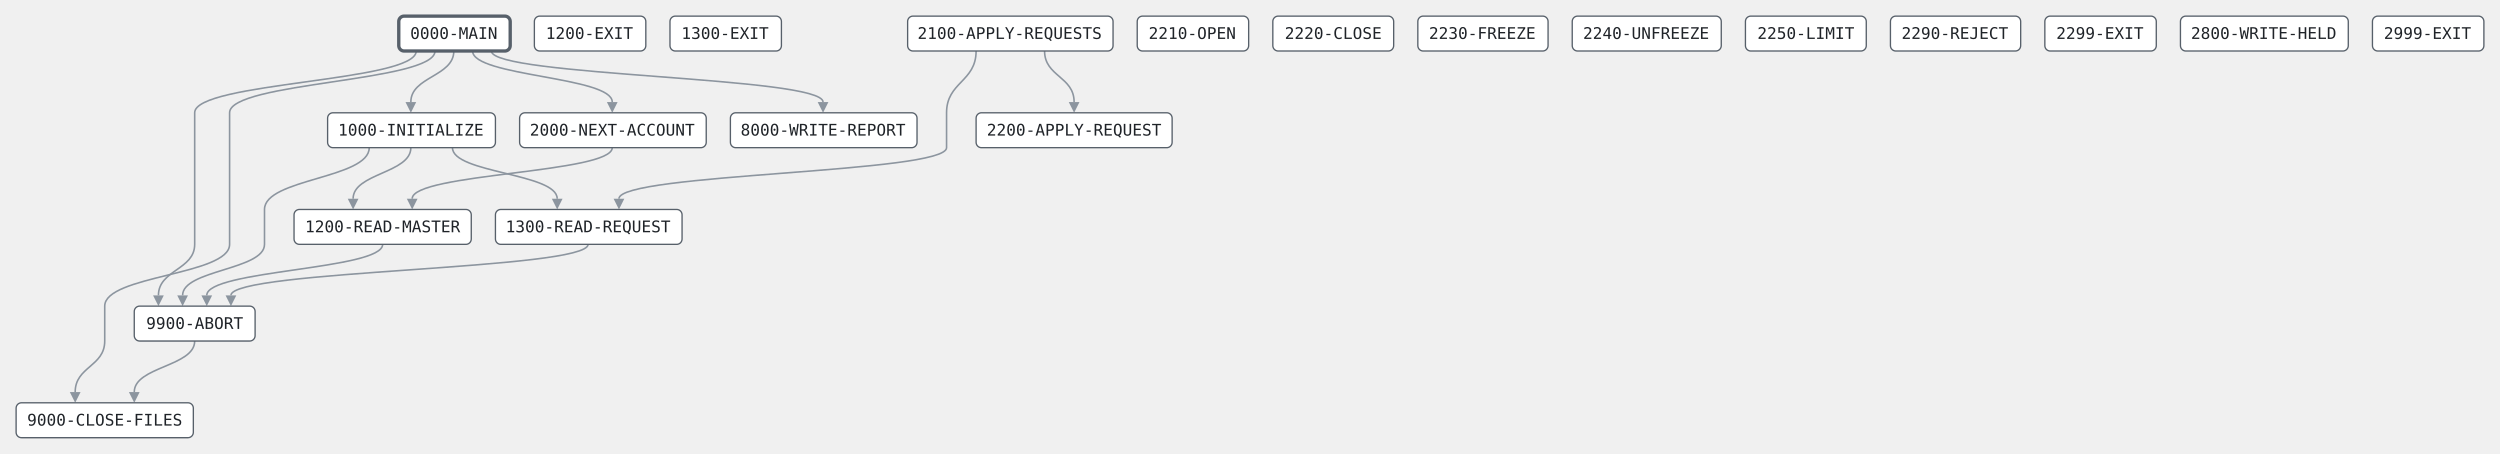
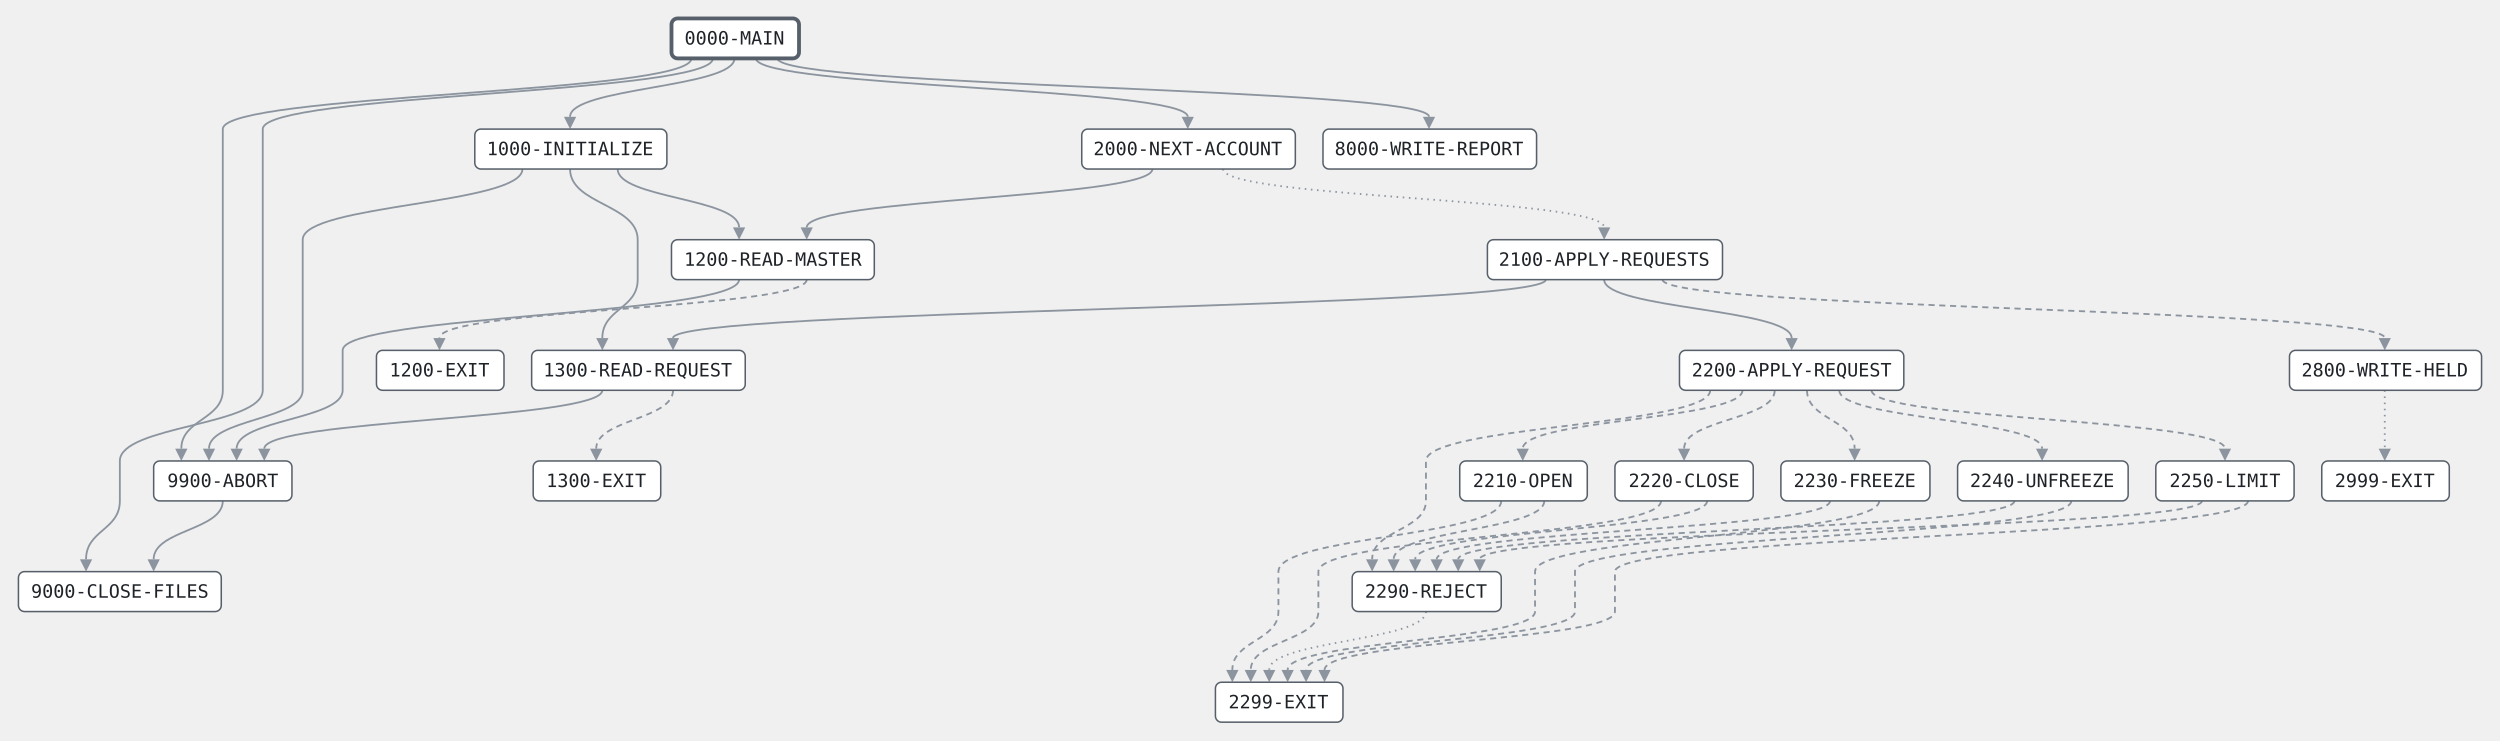
- <svg xmlns="http://www.w3.org/2000/svg" width="1862" height="338" viewBox="0 0 1862 338" font-family="ui-monospace, SFMono-Regular, Menlo, Consolas, monospace" font-size="12">
+ <svg xmlns="http://www.w3.org/2000/svg" width="1627" height="482" viewBox="0 0 1627 482" font-family="ui-monospace, SFMono-Regular, Menlo, Consolas, monospace" font-size="12">
  <style>
.box { fill: #ffffff; stroke: #57606a; stroke-width: 1 }
.box.emphasis { stroke-width: 2.5 }
.label { fill: #1f2328 }
.edge { fill: none; stroke: #8c959f; stroke-width: 1.2 }
.edge.dashed { stroke-dasharray: 4 3 }
.edge.dotted { stroke-dasharray: 1 3 }
.head { fill: #8c959f }
@media (prefers-color-scheme: dark) {
  .box { fill: #161b22; stroke: #8b949e }
  .label { fill: #e6edf3 }
  .edge { stroke: #6e7681 }
  .head { fill: #6e7681 }
}
</style>
  <defs>
    <marker id="arrow" viewBox="0 0 8 8" refX="0" refY="4" markerUnits="userSpaceOnUse" markerWidth="8" markerHeight="8" orient="auto-start-reverse">
      <path class="head" d="M0,0 L8,4 L0,8 z" />
    </marker>
  </defs>
-   <path class="edge" d="M338,38 C338,57 306,57 306,76" marker-end="url(#arrow)" />
-   <path class="edge" d="M352,38 C352,57 456,57 456,76" marker-end="url(#arrow)" />
-   <path class="edge" d="M310,38 C310,61 145,61 145,84 L145,110 C145,133 145,133 145,156 L145,182 C145,201 118,201 118,220" marker-end="url(#arrow)" />
-   <path class="edge" d="M366,38 C366,57 613,57 613,76" marker-end="url(#arrow)" />
-   <path class="edge" d="M324,38 C324,61 171,61 171,84 L171,110 C171,133 171,133 171,156 L171,182 C171,205 78,205 78,228 L78,254 C78,273 56,273 56,292" marker-end="url(#arrow)" />
-   <path class="edge" d="M275,110 C275,133 197,133 197,156 L197,182 C197,201 136,201 136,220" marker-end="url(#arrow)" />
-   <path class="edge" d="M306,110 C306,129 263,129 263,148" marker-end="url(#arrow)" />
-   <path class="edge" d="M337,110 C337,129 415,129 415,148" marker-end="url(#arrow)" />
-   <path class="edge" d="M285,182 C285,201 154,201 154,220" marker-end="url(#arrow)" />
-   <path class="edge" d="M438,182 C438,201 172,201 172,220" marker-end="url(#arrow)" />
-   <path class="edge" d="M456,110 C456,129 307,129 307,148" marker-end="url(#arrow)" />
-   <path class="edge" d="M778,38 C778,57 800,57 800,76" marker-end="url(#arrow)" />
-   <path class="edge" d="M727,38 C727,61 705,61 705,84 L705,110 C705,129 461,129 461,148" marker-end="url(#arrow)" />
-   <path class="edge" d="M145,254 C145,273 100,273 100,292" marker-end="url(#arrow)" />
+   <path class="edge" d="M478,38 C478,57 371,57 371,76" marker-end="url(#arrow)" />
+   <path class="edge" d="M492,38 C492,57 773,57 773,76" marker-end="url(#arrow)" />
+   <path class="edge" d="M450,38 C450,61 145,61 145,84 L145,110 C145,133 145,133 145,156 L145,182 C145,205 145,205 145,228 L145,254 C145,273 118,273 118,292" marker-end="url(#arrow)" />
+   <path class="edge" d="M506,38 C506,57 930,57 930,76" marker-end="url(#arrow)" />
+   <path class="edge" d="M464,38 C464,61 171,61 171,84 L171,110 C171,133 171,133 171,156 L171,182 C171,205 171,205 171,228 L171,254 C171,277 78,277 78,300 L78,326 C78,345 56,345 56,364" marker-end="url(#arrow)" />
+   <path class="edge" d="M340,110 C340,133 197,133 197,156 L197,182 C197,205 197,205 197,228 L197,254 C197,273 136,273 136,292" marker-end="url(#arrow)" />
+   <path class="edge" d="M402,110 C402,129 481,129 481,148" marker-end="url(#arrow)" />
+   <path class="edge" d="M371,110 C371,133 415,133 415,156 L415,182 C415,201 392,201 392,220" marker-end="url(#arrow)" />
+   <path class="edge" d="M481,182 C481,205 223,205 223,228 L223,254 C223,273 154,273 154,292" marker-end="url(#arrow)" />
+   <path class="edge dashed" d="M525,182 C525,201 286,201 286,220" marker-end="url(#arrow)" />
+   <path class="edge" d="M392,254 C392,273 172,273 172,292" marker-end="url(#arrow)" />
+   <path class="edge dashed" d="M438,254 C438,273 388,273 388,292" marker-end="url(#arrow)" />
+   <path class="edge" d="M750,110 C750,129 525,129 525,148" marker-end="url(#arrow)" />
+   <path class="edge dotted" d="M796,110 C796,129 1044,129 1044,148" marker-end="url(#arrow)" />
+   <path class="edge" d="M1044,182 C1044,201 1166,201 1166,220" marker-end="url(#arrow)" />
+   <path class="edge" d="M1006,182 C1006,201 438,201 438,220" marker-end="url(#arrow)" />
+   <path class="edge dashed" d="M1082,182 C1082,201 1552,201 1552,220" marker-end="url(#arrow)" />
+   <path class="edge dashed" d="M1134,254 C1134,273 991,273 991,292" marker-end="url(#arrow)" />
+   <path class="edge dashed" d="M1113,254 C1113,277 928,277 928,300 L928,326 C928,345 893,345 893,364" marker-end="url(#arrow)" />
+   <path class="edge dashed" d="M1155,254 C1155,273 1096,273 1096,292" marker-end="url(#arrow)" />
+   <path class="edge dashed" d="M1176,254 C1176,273 1207,273 1207,292" marker-end="url(#arrow)" />
+   <path class="edge dashed" d="M1197,254 C1197,273 1329,273 1329,292" marker-end="url(#arrow)" />
+   <path class="edge dashed" d="M1218,254 C1218,273 1448,273 1448,292" marker-end="url(#arrow)" />
+   <path class="edge dashed" d="M1005,326 C1005,345 907,345 907,364" marker-end="url(#arrow)" />
+   <path class="edge dashed" d="M977,326 C977,349 832,349 832,372 L832,398 C832,417 802,417 802,436" marker-end="url(#arrow)" />
+   <path class="edge dashed" d="M1111,326 C1111,345 921,345 921,364" marker-end="url(#arrow)" />
+   <path class="edge dashed" d="M1081,326 C1081,349 858,349 858,372 L858,398 C858,417 814,417 814,436" marker-end="url(#arrow)" />
+   <path class="edge dashed" d="M1191,326 C1191,345 935,345 935,364" marker-end="url(#arrow)" />
+   <path class="edge dashed" d="M1223,326 C1223,349 999,349 999,372 L999,398 C999,417 838,417 838,436" marker-end="url(#arrow)" />
+   <path class="edge dashed" d="M1311,326 C1311,345 949,345 949,364" marker-end="url(#arrow)" />
+   <path class="edge dashed" d="M1348,326 C1348,349 1025,349 1025,372 L1025,398 C1025,417 850,417 850,436" marker-end="url(#arrow)" />
+   <path class="edge dashed" d="M1433,326 C1433,345 963,345 963,364" marker-end="url(#arrow)" />
+   <path class="edge dashed" d="M1463,326 C1463,349 1051,349 1051,372 L1051,398 C1051,417 862,417 862,436" marker-end="url(#arrow)" />
+   <path class="edge dotted" d="M928,398 C928,417 826,417 826,436" marker-end="url(#arrow)" />
+   <path class="edge dotted" d="M1552,254 C1552,273 1552,273 1552,292" marker-end="url(#arrow)" />
+   <path class="edge" d="M145,326 C145,345 100,345 100,364" marker-end="url(#arrow)" />
  <a href="../../../pangaea/programs/ACCTMNT.cbl#L128">
-     <rect class="box emphasis" x="297" y="12" width="83" height="26" rx="4" />
-     <text class="label" x="338" y="29" text-anchor="middle">0000-MAIN</text>
+     <rect class="box emphasis" x="437" y="12" width="83" height="26" rx="4" />
+     <text class="label" x="478" y="29" text-anchor="middle">0000-MAIN</text>
  </a>
  <a href="../../../pangaea/programs/ACCTMNT.cbl#L145">
-     <rect class="box" x="244" y="84" width="125" height="26" rx="4" />
-     <text class="label" x="306" y="101" text-anchor="middle">1000-INITIALIZE</text>
+     <rect class="box" x="309" y="84" width="125" height="26" rx="4" />
+     <text class="label" x="371" y="101" text-anchor="middle">1000-INITIALIZE</text>
  </a>
  <a href="../../../pangaea/programs/ACCTMNT.cbl#L162">
-     <rect class="box" x="219" y="156" width="132" height="26" rx="4" />
-     <text class="label" x="285" y="173" text-anchor="middle">1200-READ-MASTER</text>
+     <rect class="box" x="437" y="156" width="132" height="26" rx="4" />
+     <text class="label" x="503" y="173" text-anchor="middle">1200-READ-MASTER</text>
  </a>
  <a href="../../../pangaea/programs/ACCTMNT.cbl#L173">
-     <rect class="box" x="398" y="12" width="83" height="26" rx="4" />
-     <text class="label" x="439" y="29" text-anchor="middle">1200-EXIT</text>
+     <rect class="box" x="245" y="228" width="83" height="26" rx="4" />
+     <text class="label" x="286" y="245" text-anchor="middle">1200-EXIT</text>
  </a>
  <a href="../../../pangaea/programs/ACCTMNT.cbl#L177">
-     <rect class="box" x="369" y="156" width="139" height="26" rx="4" />
-     <text class="label" x="438" y="173" text-anchor="middle">1300-READ-REQUEST</text>
+     <rect class="box" x="346" y="228" width="139" height="26" rx="4" />
+     <text class="label" x="415" y="245" text-anchor="middle">1300-READ-REQUEST</text>
  </a>
  <a href="../../../pangaea/programs/ACCTMNT.cbl#L189">
-     <rect class="box" x="499" y="12" width="83" height="26" rx="4" />
-     <text class="label" x="540" y="29" text-anchor="middle">1300-EXIT</text>
+     <rect class="box" x="347" y="300" width="83" height="26" rx="4" />
+     <text class="label" x="388" y="317" text-anchor="middle">1300-EXIT</text>
  </a>
  <a href="../../../pangaea/programs/ACCTMNT.cbl#L195">
-     <rect class="box" x="387" y="84" width="139" height="26" rx="4" />
-     <text class="label" x="456" y="101" text-anchor="middle">2000-NEXT-ACCOUNT</text>
+     <rect class="box" x="704" y="84" width="139" height="26" rx="4" />
+     <text class="label" x="773" y="101" text-anchor="middle">2000-NEXT-ACCOUNT</text>
  </a>
  <a href="../../../pangaea/programs/ACCTMNT.cbl#L207">
-     <rect class="box" x="676" y="12" width="153" height="26" rx="4" />
-     <text class="label" x="752" y="29" text-anchor="middle">2100-APPLY-REQUESTS</text>
+     <rect class="box" x="968" y="156" width="153" height="26" rx="4" />
+     <text class="label" x="1044" y="173" text-anchor="middle">2100-APPLY-REQUESTS</text>
  </a>
  <a href="../../../pangaea/programs/ACCTMNT.cbl#L215">
-     <rect class="box" x="727" y="84" width="146" height="26" rx="4" />
-     <text class="label" x="800" y="101" text-anchor="middle">2200-APPLY-REQUEST</text>
+     <rect class="box" x="1093" y="228" width="146" height="26" rx="4" />
+     <text class="label" x="1166" y="245" text-anchor="middle">2200-APPLY-REQUEST</text>
  </a>
  <a href="../../../pangaea/programs/ACCTMNT.cbl#L236">
-     <rect class="box" x="847" y="12" width="83" height="26" rx="4" />
-     <text class="label" x="888" y="29" text-anchor="middle">2210-OPEN</text>
+     <rect class="box" x="950" y="300" width="83" height="26" rx="4" />
+     <text class="label" x="991" y="317" text-anchor="middle">2210-OPEN</text>
  </a>
  <a href="../../../pangaea/programs/ACCTMNT.cbl#L256">
-     <rect class="box" x="948" y="12" width="90" height="26" rx="4" />
-     <text class="label" x="993" y="29" text-anchor="middle">2220-CLOSE</text>
+     <rect class="box" x="1051" y="300" width="90" height="26" rx="4" />
+     <text class="label" x="1096" y="317" text-anchor="middle">2220-CLOSE</text>
  </a>
  <a href="../../../pangaea/programs/ACCTMNT.cbl#L266">
-     <rect class="box" x="1056" y="12" width="97" height="26" rx="4" />
-     <text class="label" x="1104" y="29" text-anchor="middle">2230-FREEZE</text>
+     <rect class="box" x="1159" y="300" width="97" height="26" rx="4" />
+     <text class="label" x="1207" y="317" text-anchor="middle">2230-FREEZE</text>
  </a>
  <a href="../../../pangaea/programs/ACCTMNT.cbl#L275">
-     <rect class="box" x="1171" y="12" width="111" height="26" rx="4" />
-     <text class="label" x="1226" y="29" text-anchor="middle">2240-UNFREEZE</text>
+     <rect class="box" x="1274" y="300" width="111" height="26" rx="4" />
+     <text class="label" x="1329" y="317" text-anchor="middle">2240-UNFREEZE</text>
  </a>
  <a href="../../../pangaea/programs/ACCTMNT.cbl#L284">
-     <rect class="box" x="1300" y="12" width="90" height="26" rx="4" />
-     <text class="label" x="1345" y="29" text-anchor="middle">2250-LIMIT</text>
+     <rect class="box" x="1403" y="300" width="90" height="26" rx="4" />
+     <text class="label" x="1448" y="317" text-anchor="middle">2250-LIMIT</text>
  </a>
  <a href="../../../pangaea/programs/ACCTMNT.cbl#L293">
-     <rect class="box" x="1408" y="12" width="97" height="26" rx="4" />
-     <text class="label" x="1456" y="29" text-anchor="middle">2290-REJECT</text>
+     <rect class="box" x="880" y="372" width="97" height="26" rx="4" />
+     <text class="label" x="928" y="389" text-anchor="middle">2290-REJECT</text>
  </a>
  <a href="../../../pangaea/programs/ACCTMNT.cbl#L298">
-     <rect class="box" x="1523" y="12" width="83" height="26" rx="4" />
-     <text class="label" x="1564" y="29" text-anchor="middle">2299-EXIT</text>
+     <rect class="box" x="791" y="444" width="83" height="26" rx="4" />
+     <text class="label" x="832" y="461" text-anchor="middle">2299-EXIT</text>
  </a>
  <a href="../../../pangaea/programs/ACCTMNT.cbl#L302">
-     <rect class="box" x="1624" y="12" width="125" height="26" rx="4" />
-     <text class="label" x="1686" y="29" text-anchor="middle">2800-WRITE-HELD</text>
+     <rect class="box" x="1490" y="228" width="125" height="26" rx="4" />
+     <text class="label" x="1552" y="245" text-anchor="middle">2800-WRITE-HELD</text>
  </a>
  <a href="../../../pangaea/programs/ACCTMNT.cbl#L307">
-     <rect class="box" x="1767" y="12" width="83" height="26" rx="4" />
-     <text class="label" x="1808" y="29" text-anchor="middle">2999-EXIT</text>
+     <rect class="box" x="1511" y="300" width="83" height="26" rx="4" />
+     <text class="label" x="1552" y="317" text-anchor="middle">2999-EXIT</text>
  </a>
  <a href="../../../pangaea/programs/ACCTMNT.cbl#L311">
-     <rect class="box" x="544" y="84" width="139" height="26" rx="4" />
-     <text class="label" x="613" y="101" text-anchor="middle">8000-WRITE-REPORT</text>
+     <rect class="box" x="861" y="84" width="139" height="26" rx="4" />
+     <text class="label" x="930" y="101" text-anchor="middle">8000-WRITE-REPORT</text>
  </a>
  <a href="../../../pangaea/programs/ACCTMNT.cbl#L357">
-     <rect class="box" x="12" y="300" width="132" height="26" rx="4" />
-     <text class="label" x="78" y="317" text-anchor="middle">9000-CLOSE-FILES</text>
+     <rect class="box" x="12" y="372" width="132" height="26" rx="4" />
+     <text class="label" x="78" y="389" text-anchor="middle">9000-CLOSE-FILES</text>
  </a>
  <a href="../../../pangaea/programs/ACCTMNT.cbl#L362">
-     <rect class="box" x="100" y="228" width="90" height="26" rx="4" />
-     <text class="label" x="145" y="245" text-anchor="middle">9900-ABORT</text>
+     <rect class="box" x="100" y="300" width="90" height="26" rx="4" />
+     <text class="label" x="145" y="317" text-anchor="middle">9900-ABORT</text>
  </a>
</svg>
